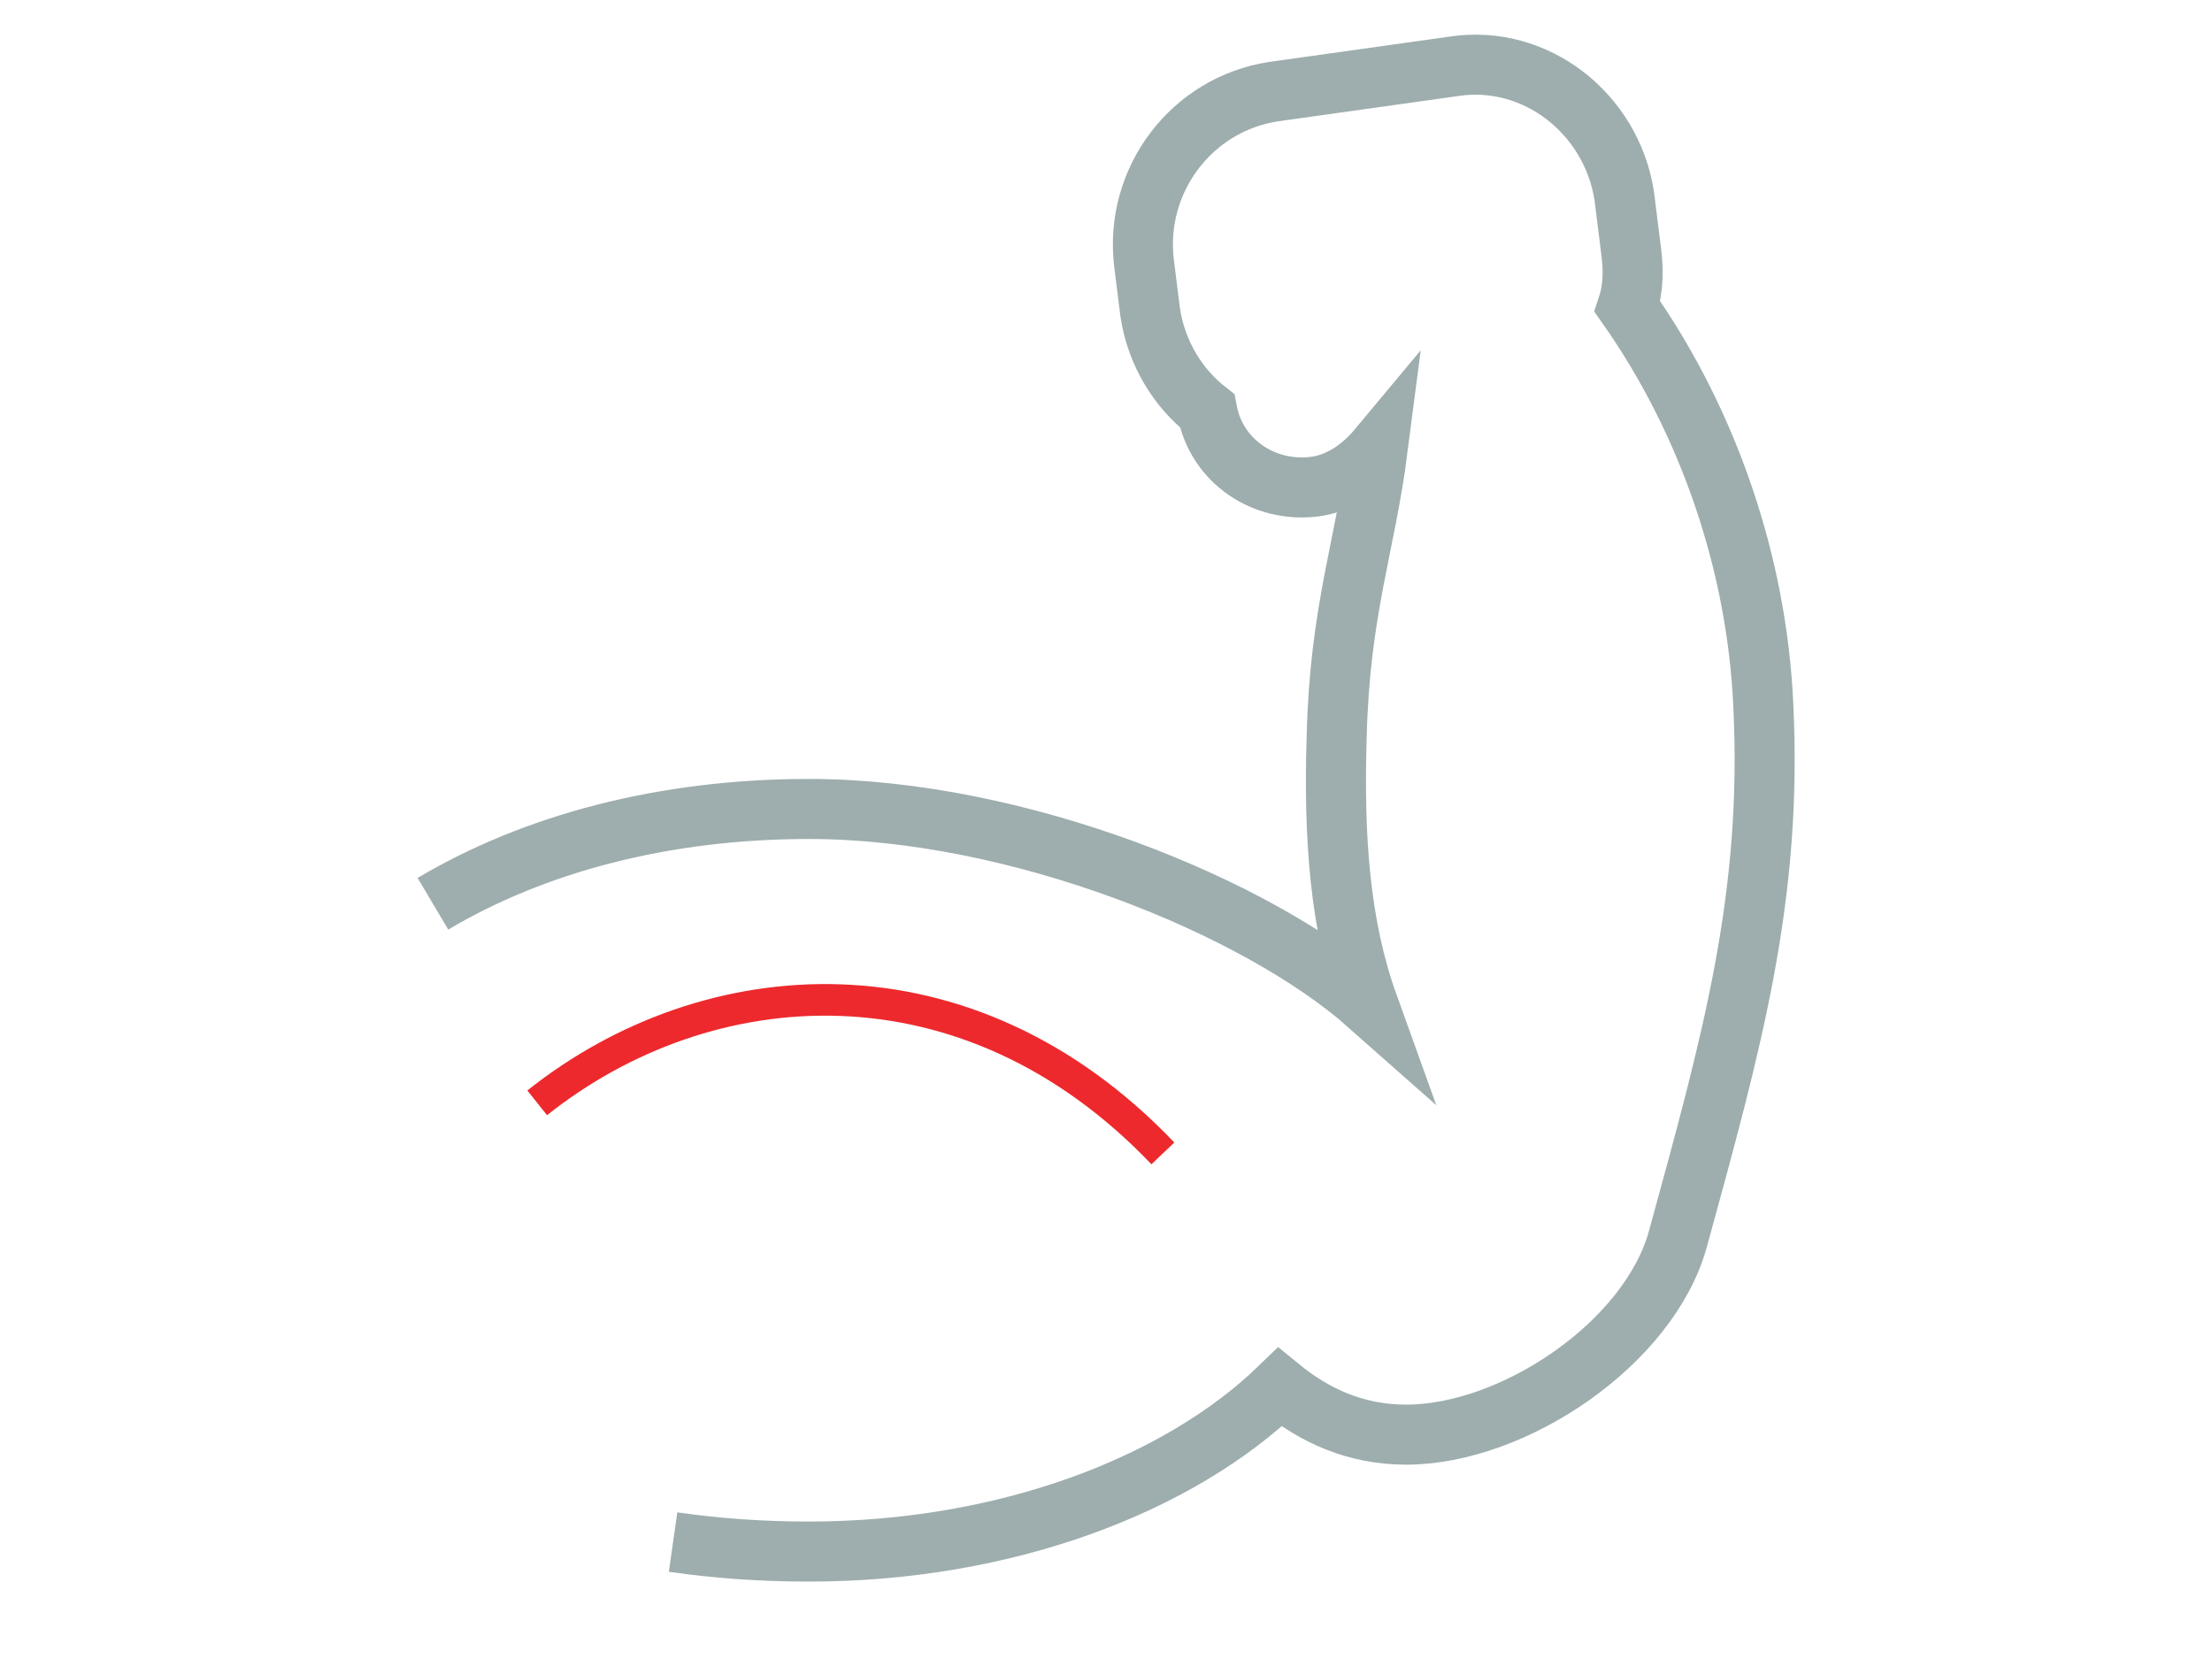
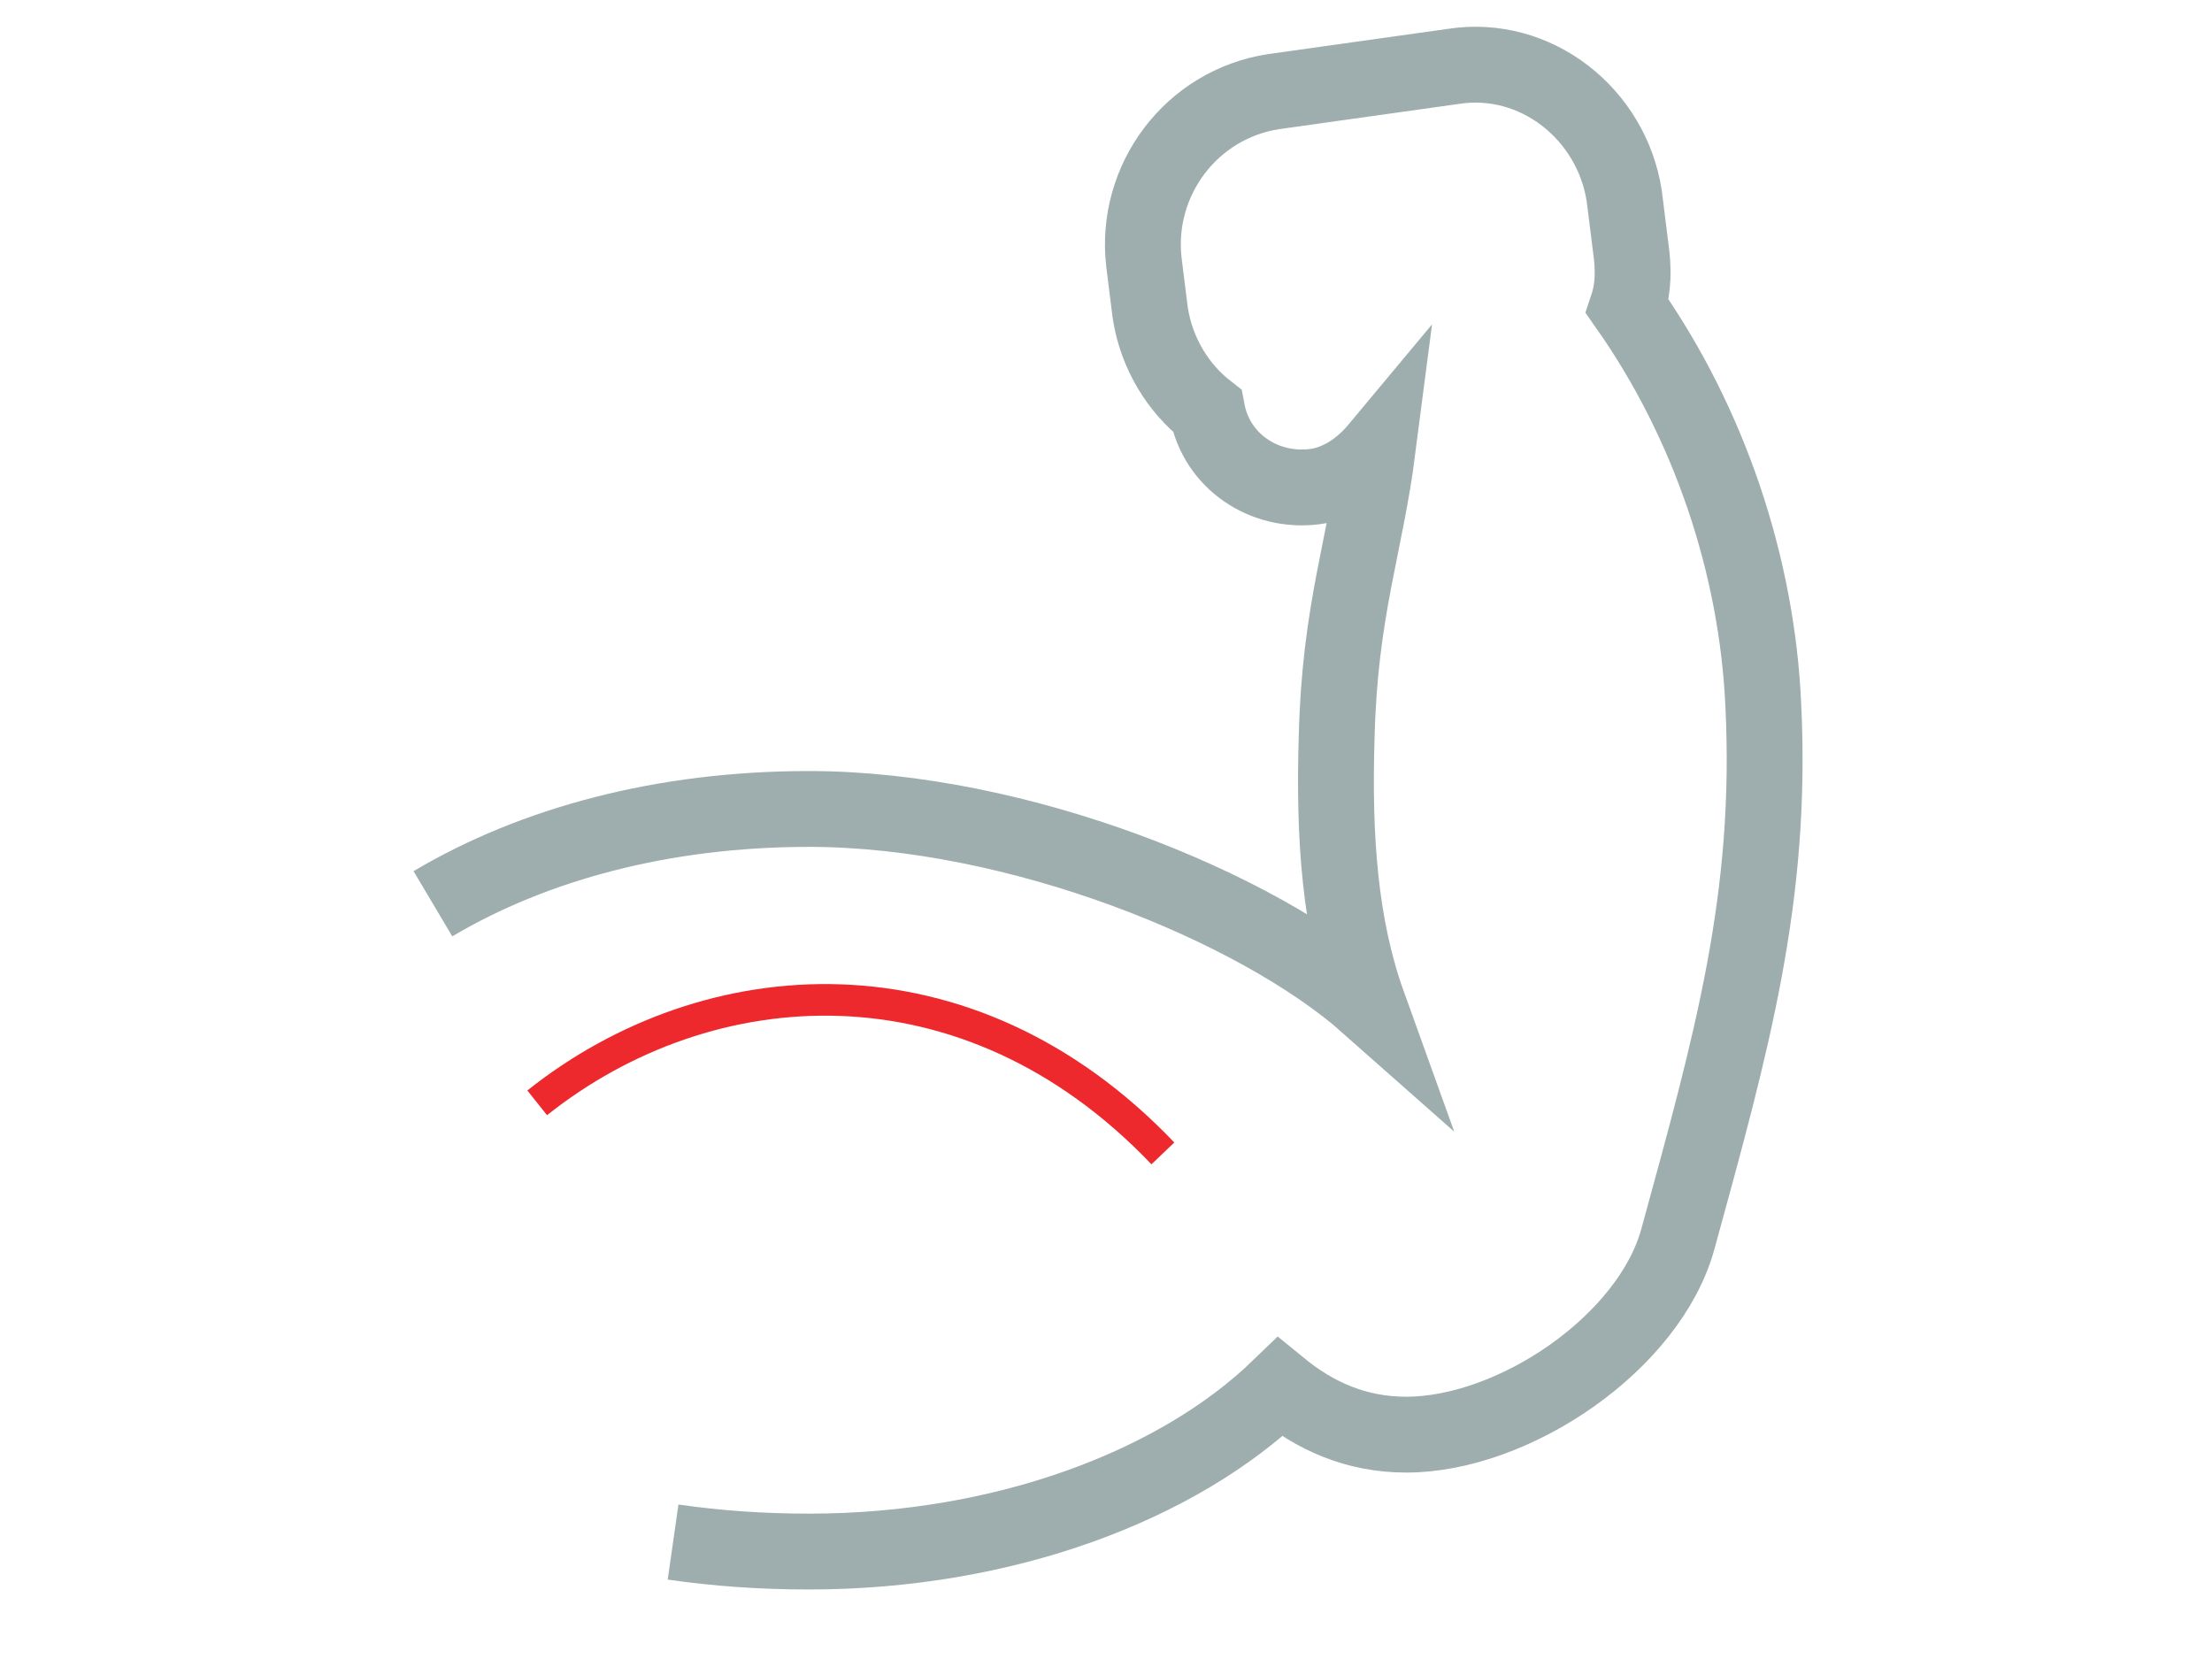
<svg xmlns="http://www.w3.org/2000/svg" viewBox="-262 394.4 70 52.5" id="svg2" version="1.1">
  <defs id="defs10" />
-   <path fill="none" stroke="#444" stroke-width="1.9" stroke-miterlimit="10" d="M-240.7 443.2c1.4.2 2.8.3 4.3.3 6.2 0 11.7-2.1 14.9-5.2 1.1.9 2.4 1.5 4 1.5 3.4 0 7.7-2.9 8.6-6.2 1.7-6.2 3-10.8 2.7-16.9-.2-4.4-1.7-8.9-4.3-12.6.2-.6.2-1.2.1-1.9l-.2-1.6c-.4-2.6-2.8-4.5-5.4-4.1l-5.7.8c-2.6.4-4.4 2.8-4.1 5.4l.2 1.6c.2 1.3.9 2.4 1.8 3.1.3 1.6 1.8 2.6 3.4 2.4.8-.1 1.5-.6 2-1.2-.4 3.1-1.2 5.1-1.3 9.1-.1 3.2.1 6 1 8.5-3.5-3.1-11.1-6.2-17.7-6.2-4.6 0-8.7 1.1-11.9 3" id="path4" style="stroke:#9eadad;stroke-opacity:1" />
+   <path fill="none" stroke="#444" stroke-width="1.9" stroke-miterlimit="10" d="M-240.7 443.2c1.4.2 2.8.3 4.3.3 6.2 0 11.7-2.1 14.9-5.2 1.1.9 2.4 1.5 4 1.5 3.4 0 7.7-2.9 8.6-6.2 1.7-6.2 3-10.8 2.7-16.9-.2-4.4-1.7-8.9-4.3-12.6.2-.6.2-1.2.1-1.9l-.2-1.6c-.4-2.6-2.8-4.5-5.4-4.1l-5.7.8c-2.6.4-4.4 2.8-4.1 5.4l.2 1.6c.2 1.3.9 2.4 1.8 3.1.3 1.6 1.8 2.6 3.4 2.4.8-.1 1.5-.6 2-1.2-.4 3.1-1.2 5.1-1.3 9.1-.1 3.2.1 6 1 8.5-3.5-3.1-11.1-6.2-17.7-6.2-4.6 0-8.7 1.1-11.9 3" id="path4" style="stroke:#9eadad;stroke-opacity:1;stroke-width:2.4;stroke-miterlimit:10;stroke-dasharray:none" />
  <path fill="none" stroke="#00D3E6" stroke-miterlimit="10" d="M-245 429.3c5.4-4.3 13.6-4.9 19.8 1.6" id="path6" style="opacity:0.96;stroke:#ec2024;stroke-opacity:1" />
</svg>
